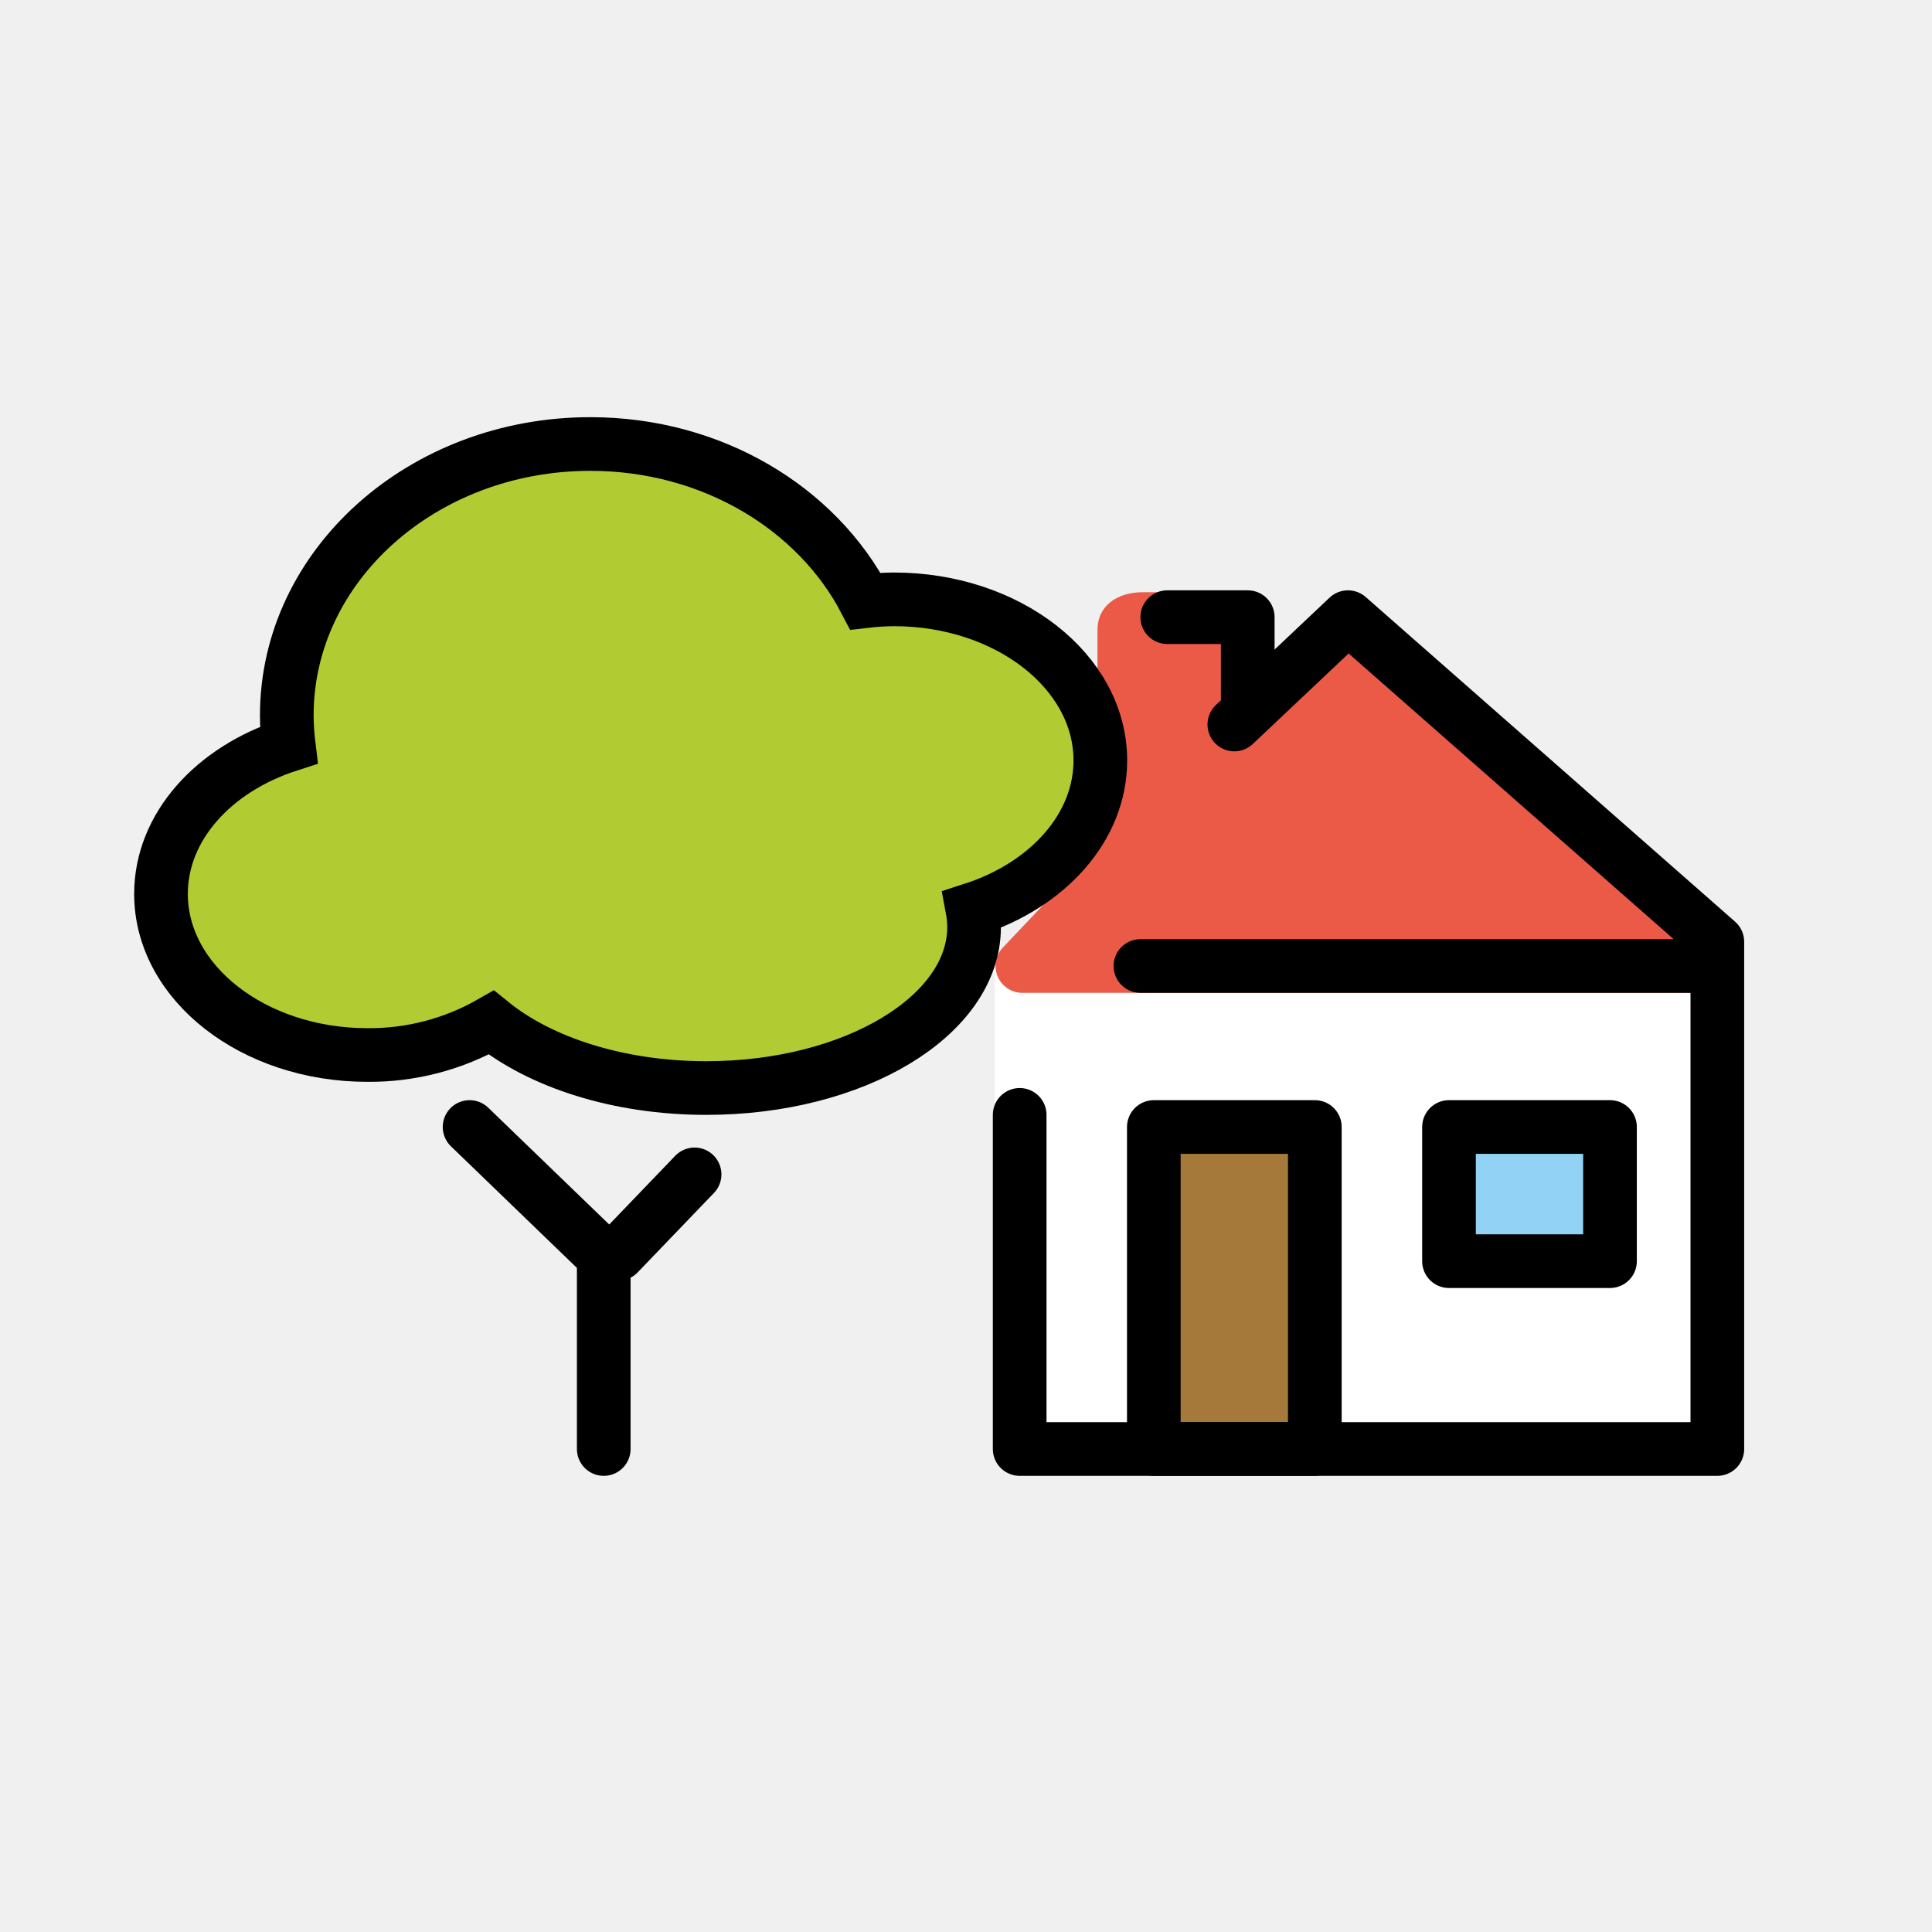
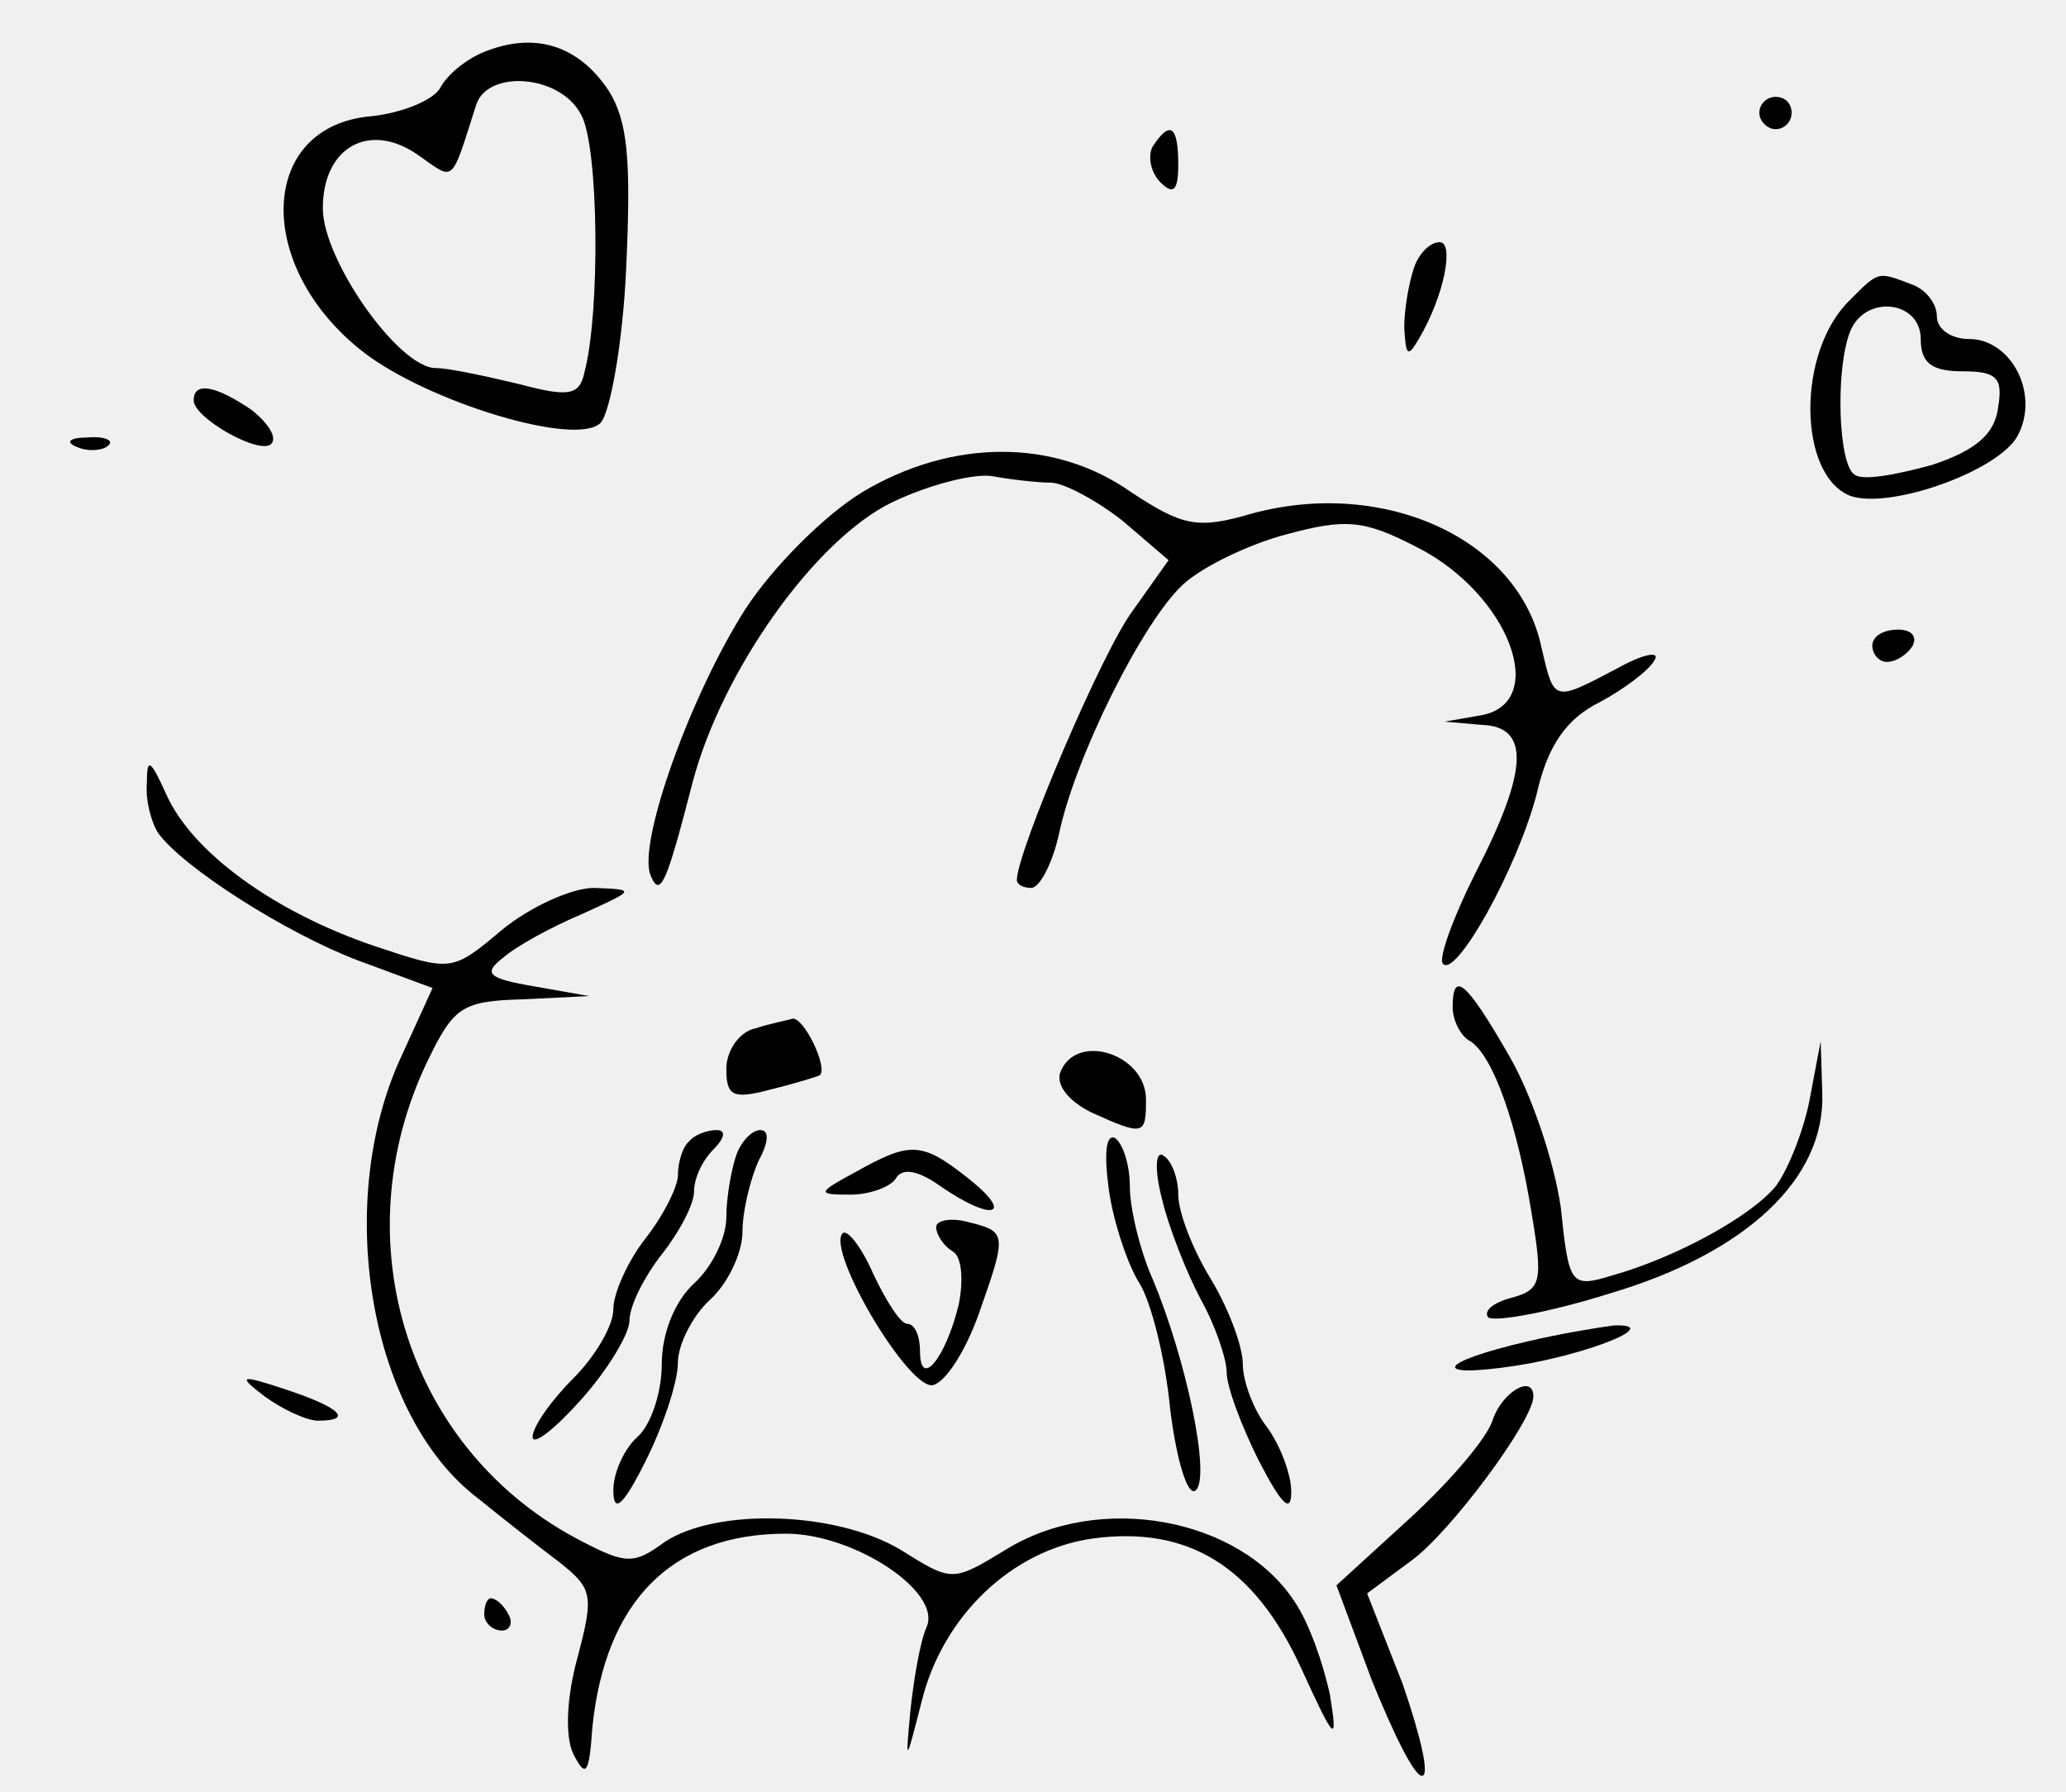
- <svg xmlns="http://www.w3.org/2000/svg" id="emoji" viewBox="0 0 72 72" version="1.1">
-   <g id="color">
-     <rect x="37.075" y="36.053" width="26.884" height="18.114" fill="#FFFFFF" />
-     <polygon fill="#EA5A47" stroke="#EA5A47" stroke-linecap="round" stroke-linejoin="round" stroke-miterlimit="10" stroke-width="2" points="50.235,23.2 38.1,36 63.5,36" />
-     <path fill="#EA5A47" d="M47.3,26l-6.4,6.059v-8.573c0-0.931,0.755-1.416,1.686-1.416h3.028 c0.931,0,1.686,0.485,1.686,1.416C47.3,23.486,47.3,26,47.3,26z" />
-     <rect x="43" y="42" width="6" height="12" fill="#A57939" />
-     <rect x="54" y="42" width="6" height="5" fill="#92D3F5" />
-     <path fill="#B1CC33" d="M41.006,28.339c0-3.312-3.445-6.003-7.694-6.003c-0.355,0.003-0.71,0.025-1.062,0.066 c-1.8-3.455-5.707-5.855-10.25-5.855c-6.248,0-11.312,4.529-11.312,10.114c0.001,0.369,0.025,0.738,0.07,1.104 C7.966,28.666,6,30.81,6,33.314c0,3.312,3.445,6.003,7.694,6.003c1.615,0.014,3.206-0.402,4.614-1.207 c1.818,1.477,4.726,2.438,8.015,2.438c5.511,0,9.978-2.688,9.978-6.003c-0.001-0.219-0.021-0.438-0.061-0.653 C39.036,32.99,41.006,30.845,41.006,28.339z" />
-   </g>
-   <g id="hair" />
-   <g id="skin" />
-   <g id="skin-shadow" />
-   <g id="line">
-     <polyline fill="none" stroke="#000000" stroke-linecap="round" stroke-linejoin="round" stroke-miterlimit="10" stroke-width="2" points="46,27 50.235,23 64,35.098 64,54 38,54 38,41.548" />
-     <rect x="43" y="42" width="6" height="12" fill="none" stroke="#000000" stroke-linecap="round" stroke-linejoin="round" stroke-miterlimit="10" stroke-width="2" />
-     <rect x="54" y="42" width="6" height="5" fill="none" stroke="#000000" stroke-linecap="round" stroke-linejoin="round" stroke-miterlimit="10" stroke-width="2" />
-     <polyline fill="none" stroke="#000000" stroke-linecap="round" stroke-linejoin="round" stroke-miterlimit="10" stroke-width="2" points="43.5,23 46.5,23 46.5,26" />
-     <path fill="none" stroke="#000000" stroke-miterlimit="10" stroke-width="2" d="M31.245,39.34" />
-     <polyline fill="none" stroke="#000000" stroke-linecap="round" stroke-linejoin="round" stroke-width="2" points="22.5,54 22.5,46.827 17.5,42" />
-     <line x1="23.041" x2="25.885" y1="46.727" y2="43.766" fill="none" stroke="#000000" stroke-linecap="round" stroke-linejoin="round" stroke-width="2" />
-     <path fill="none" stroke="#000000" stroke-linecap="round" stroke-miterlimit="10" stroke-width="2" d="M41.006,28.339 c0-3.312-3.445-6.003-7.694-6.003c-0.355,0.003-0.71,0.025-1.062,0.066c-1.8-3.455-5.707-5.855-10.25-5.855 c-6.248,0-11.312,4.529-11.312,10.114c0.001,0.369,0.025,0.738,0.07,1.104C7.966,28.666,6,30.81,6,33.314 c0,3.312,3.445,6.003,7.694,6.003c1.615,0.014,3.206-0.402,4.614-1.207c1.818,1.477,4.726,2.438,8.015,2.438 c5.511,0,9.978-2.688,9.978-6.003c-0.001-0.219-0.021-0.438-0.061-0.653 C39.036,32.99,41.006,30.845,41.006,28.339z" />
-     <line x1="63.5" x2="42.5" y1="36" y2="36" fill="none" stroke="#000000" stroke-linecap="round" stroke-linejoin="round" stroke-miterlimit="10" stroke-width="2" />
+ <svg xmlns="http://www.w3.org/2000/svg" version="1.0" width="128pt" height="111pt" viewBox="0 0 128 111" preserveAspectRatio="xMidYMid meet">
+   <g transform="translate(0,111) scale(0.1,-0.1)" fill="#000000" stroke="none">
+     <path d="M303 1079 c-12 -4 -25 -14 -30 -23 -4 -8 -24 -16 -43 -18 -70 -6 -73 -93 -5 -146 40 -31 132 -59 147 -44 6 6 14 50 16 97 3 66 1 90 -11 109 -18 27 -44 36 -74 25z m57 -40 c11 -19 12 -123 2 -160 -3 -14 -10 -15 -40 -7 -21 5 -44 10 -52 10 -23 0 -70 67 -70 99 0 38 29 54 59 33 23 -16 20 -19 36 31 7 22 52 19 65 -6z" />
+     <path d="M1090 1040 c0 -5 5 -10 10 -10 6 0 10 5 10 10 0 6 -4 10 -10 10 -5 0 -10 -4 -10 -10z" />
+     <path d="M714 1019 c-3 -6 -1 -16 5 -22 8 -8 11 -5 11 11 0 24 -5 28 -16 11z" />
+     <path d="M876 944 c-3 -9 -6 -25 -6 -37 1 -17 2 -19 9 -7 16 27 22 60 13 60 -6 0 -13 -7 -16 -16z" />
+     <path d="M1146 924 c-33 -32 -32 -108 0 -121 24 -9 92 15 104 37 14 26 -4 60 -30 60 -11 0 -20 6 -20 14 0 8 -7 17 -16 20 -21 8 -20 8 -38 -10z m44 -24 c0 -15 7 -20 26 -20 21 0 25 -4 22 -22 -2 -17 -14 -27 -41 -36 -22 -6 -43 -10 -48 -6 -10 6 -12 64 -3 88 9 24 44 20 44 -4z" />
+     <path d="M120 862 c0 -11 41 -34 48 -27 4 4 -2 13 -12 21 -22 15 -36 18 -36 6z" />
+     <path d="M48 833 c7 -3 16 -2 19 1 4 3 -2 6 -13 5 -11 0 -14 -3 -6 -6z" />
+     <path d="M534 805 c-23 -14 -55 -46 -72 -72 -34 -53 -67 -145 -59 -165 6 -15 10 -5 26 57 18 69 76 151 124 174 23 11 51 18 62 16 11 -2 28 -4 37 -4 9 -1 29 -12 44 -24 l28 -24 -22 -31 c-19 -25 -72 -150 -72 -167 0 -3 4 -5 9 -5 5 0 13 15 17 33 10 48 52 132 77 155 12 11 41 25 64 31 37 10 48 9 81 -8 57 -29 82 -96 40 -104 l-23 -4 23 -2 c30 -1 29 -28 -4 -92 -14 -28 -23 -53 -20 -56 8 -9 46 59 58 105 7 31 19 47 39 57 15 8 31 20 34 26 4 6 -7 4 -23 -5 -40 -21 -39 -21 -47 13 -14 67 -97 105 -179 83 -34 -10 -43 -8 -75 13 -48 34 -112 33 -167 0z" />
+     <path d="M1160 710 c0 -5 4 -10 9 -10 6 0 13 5 16 10 3 6 -1 10 -9 10 -9 0 -16 -4 -16 -10z" />
+     <path d="M91 625 c-1 -11 3 -25 7 -31 15 -21 79 -62 124 -79 l46 -17 -21 -46 c-40 -91 -17 -220 49 -270 16 -13 39 -31 51 -40 20 -16 21 -20 11 -58 -7 -25 -8 -49 -3 -60 8 -16 10 -13 12 16 8 78 49 120 120 120 42 0 97 -36 87 -58 -4 -9 -8 -33 -10 -52 -3 -33 -3 -33 7 6 13 53 56 94 106 101 59 8 100 -17 129 -80 21 -46 23 -48 18 -17 -4 19 -13 45 -22 58 -34 52 -121 68 -179 32 -33 -20 -33 -20 -65 0 -40 24 -114 26 -146 5 -19 -14 -24 -14 -51 0 -108 55 -150 186 -96 298 16 33 21 37 59 38 l41 2 -34 6 c-29 5 -32 8 -19 18 8 7 30 19 49 27 33 15 33 15 7 16 -14 0 -40 -12 -57 -26 -31 -26 -31 -26 -79 -10 -62 21 -113 58 -129 94 -10 22 -12 23 -12 7z" />
+     <path d="M900 486 c0 -8 5 -18 11 -21 14 -9 29 -51 38 -107 7 -42 6 -47 -13 -52 -11 -3 -17 -8 -14 -12 4 -3 38 3 76 15 84 25 133 71 131 124 l-1 32 -7 -37 c-4 -20 -14 -44 -21 -53 -16 -19 -62 -44 -101 -55 -26 -8 -27 -6 -32 42 -4 28 -18 70 -32 94 -27 47 -35 53 -35 30z" />
+     <path d="M468 473 c-10 -2 -18 -14 -18 -25 0 -17 4 -19 27 -13 16 4 29 8 31 9 5 5 -10 36 -17 35 -3 -1 -14 -3 -23 -6z" />
+     <path d="M657 446 c-3 -8 5 -18 19 -25 33 -15 34 -14 34 8 0 28 -43 42 -53 17z" />
+     <path d="M427 403 c-4 -3 -7 -13 -7 -21 0 -7 -9 -25 -20 -39 -11 -14 -20 -34 -20 -44 0 -10 -11 -29 -25 -43 -14 -14 -25 -30 -25 -36 0 -6 14 5 30 23 17 19 30 41 30 49 0 9 9 27 20 41 11 14 20 31 20 39 0 8 5 19 12 26 7 7 8 12 2 12 -6 0 -14 -3 -17 -7z" />
+     <path d="M456 394 c-3 -9 -6 -26 -6 -38 0 -13 -9 -31 -20 -41 -12 -11 -20 -31 -20 -50 0 -18 -7 -38 -15 -45 -8 -7 -15 -22 -15 -33 0 -15 6 -10 20 18 11 22 20 49 20 61 0 11 9 29 20 39 11 10 20 29 20 42 0 13 5 33 10 44 6 11 7 19 1 19 -5 0 -12 -7 -15 -16z" />
+     <path d="M687 373 c3 -21 12 -47 19 -58 7 -11 16 -46 19 -78 4 -32 11 -55 16 -50 9 9 -6 81 -27 131 -8 18 -14 44 -14 57 0 13 -4 26 -9 30 -6 3 -7 -10 -4 -32z" />
+     <path d="M530 384 c-24 -13 -24 -14 -3 -14 12 0 25 5 28 10 4 7 14 5 28 -5 32 -22 46 -18 17 5 -29 23 -36 23 -70 4z" />
+     <path d="M720 367 c4 -17 15 -45 24 -62 9 -16 16 -37 16 -45 0 -9 9 -33 20 -55 14 -27 20 -33 20 -19 0 11 -7 29 -15 40 -8 10 -15 28 -15 39 0 11 -9 35 -20 53 -11 18 -20 41 -20 52 0 10 -4 21 -9 24 -5 4 -6 -8 -1 -27z" />
+     <path d="M580 350 c0 -5 5 -12 10 -15 6 -3 7 -18 4 -33 -8 -33 -24 -53 -24 -29 0 9 -3 17 -8 17 -4 0 -13 14 -21 31 -7 16 -16 28 -19 25 -10 -11 41 -97 56 -94 8 2 20 21 28 43 18 51 18 52 -6 58 -11 3 -20 1 -20 -3z" />
+     <path d="M946 279 c-56 -13 -60 -23 -7 -15 45 7 92 26 61 25 -8 -1 -33 -5 -54 -10z" />
+     <path d="M164 245 c11 -8 26 -15 33 -15 22 0 14 8 -19 19 -30 10 -31 9 -14 -4z" />
+     <path d="M925 231 c-3 -11 -26 -38 -51 -61 l-46 -42 22 -59 c13 -32 26 -59 31 -59 5 0 -1 25 -12 57 l-22 56 27 20 c24 17 76 87 76 102 0 14 -19 3 -25 -14z" />
+     <path d="M300 110 c0 -5 5 -10 11 -10 5 0 7 5 4 10 -3 6 -8 10 -11 10 -2 0 -4 -4 -4 -10z" />
  </g>
</svg>
